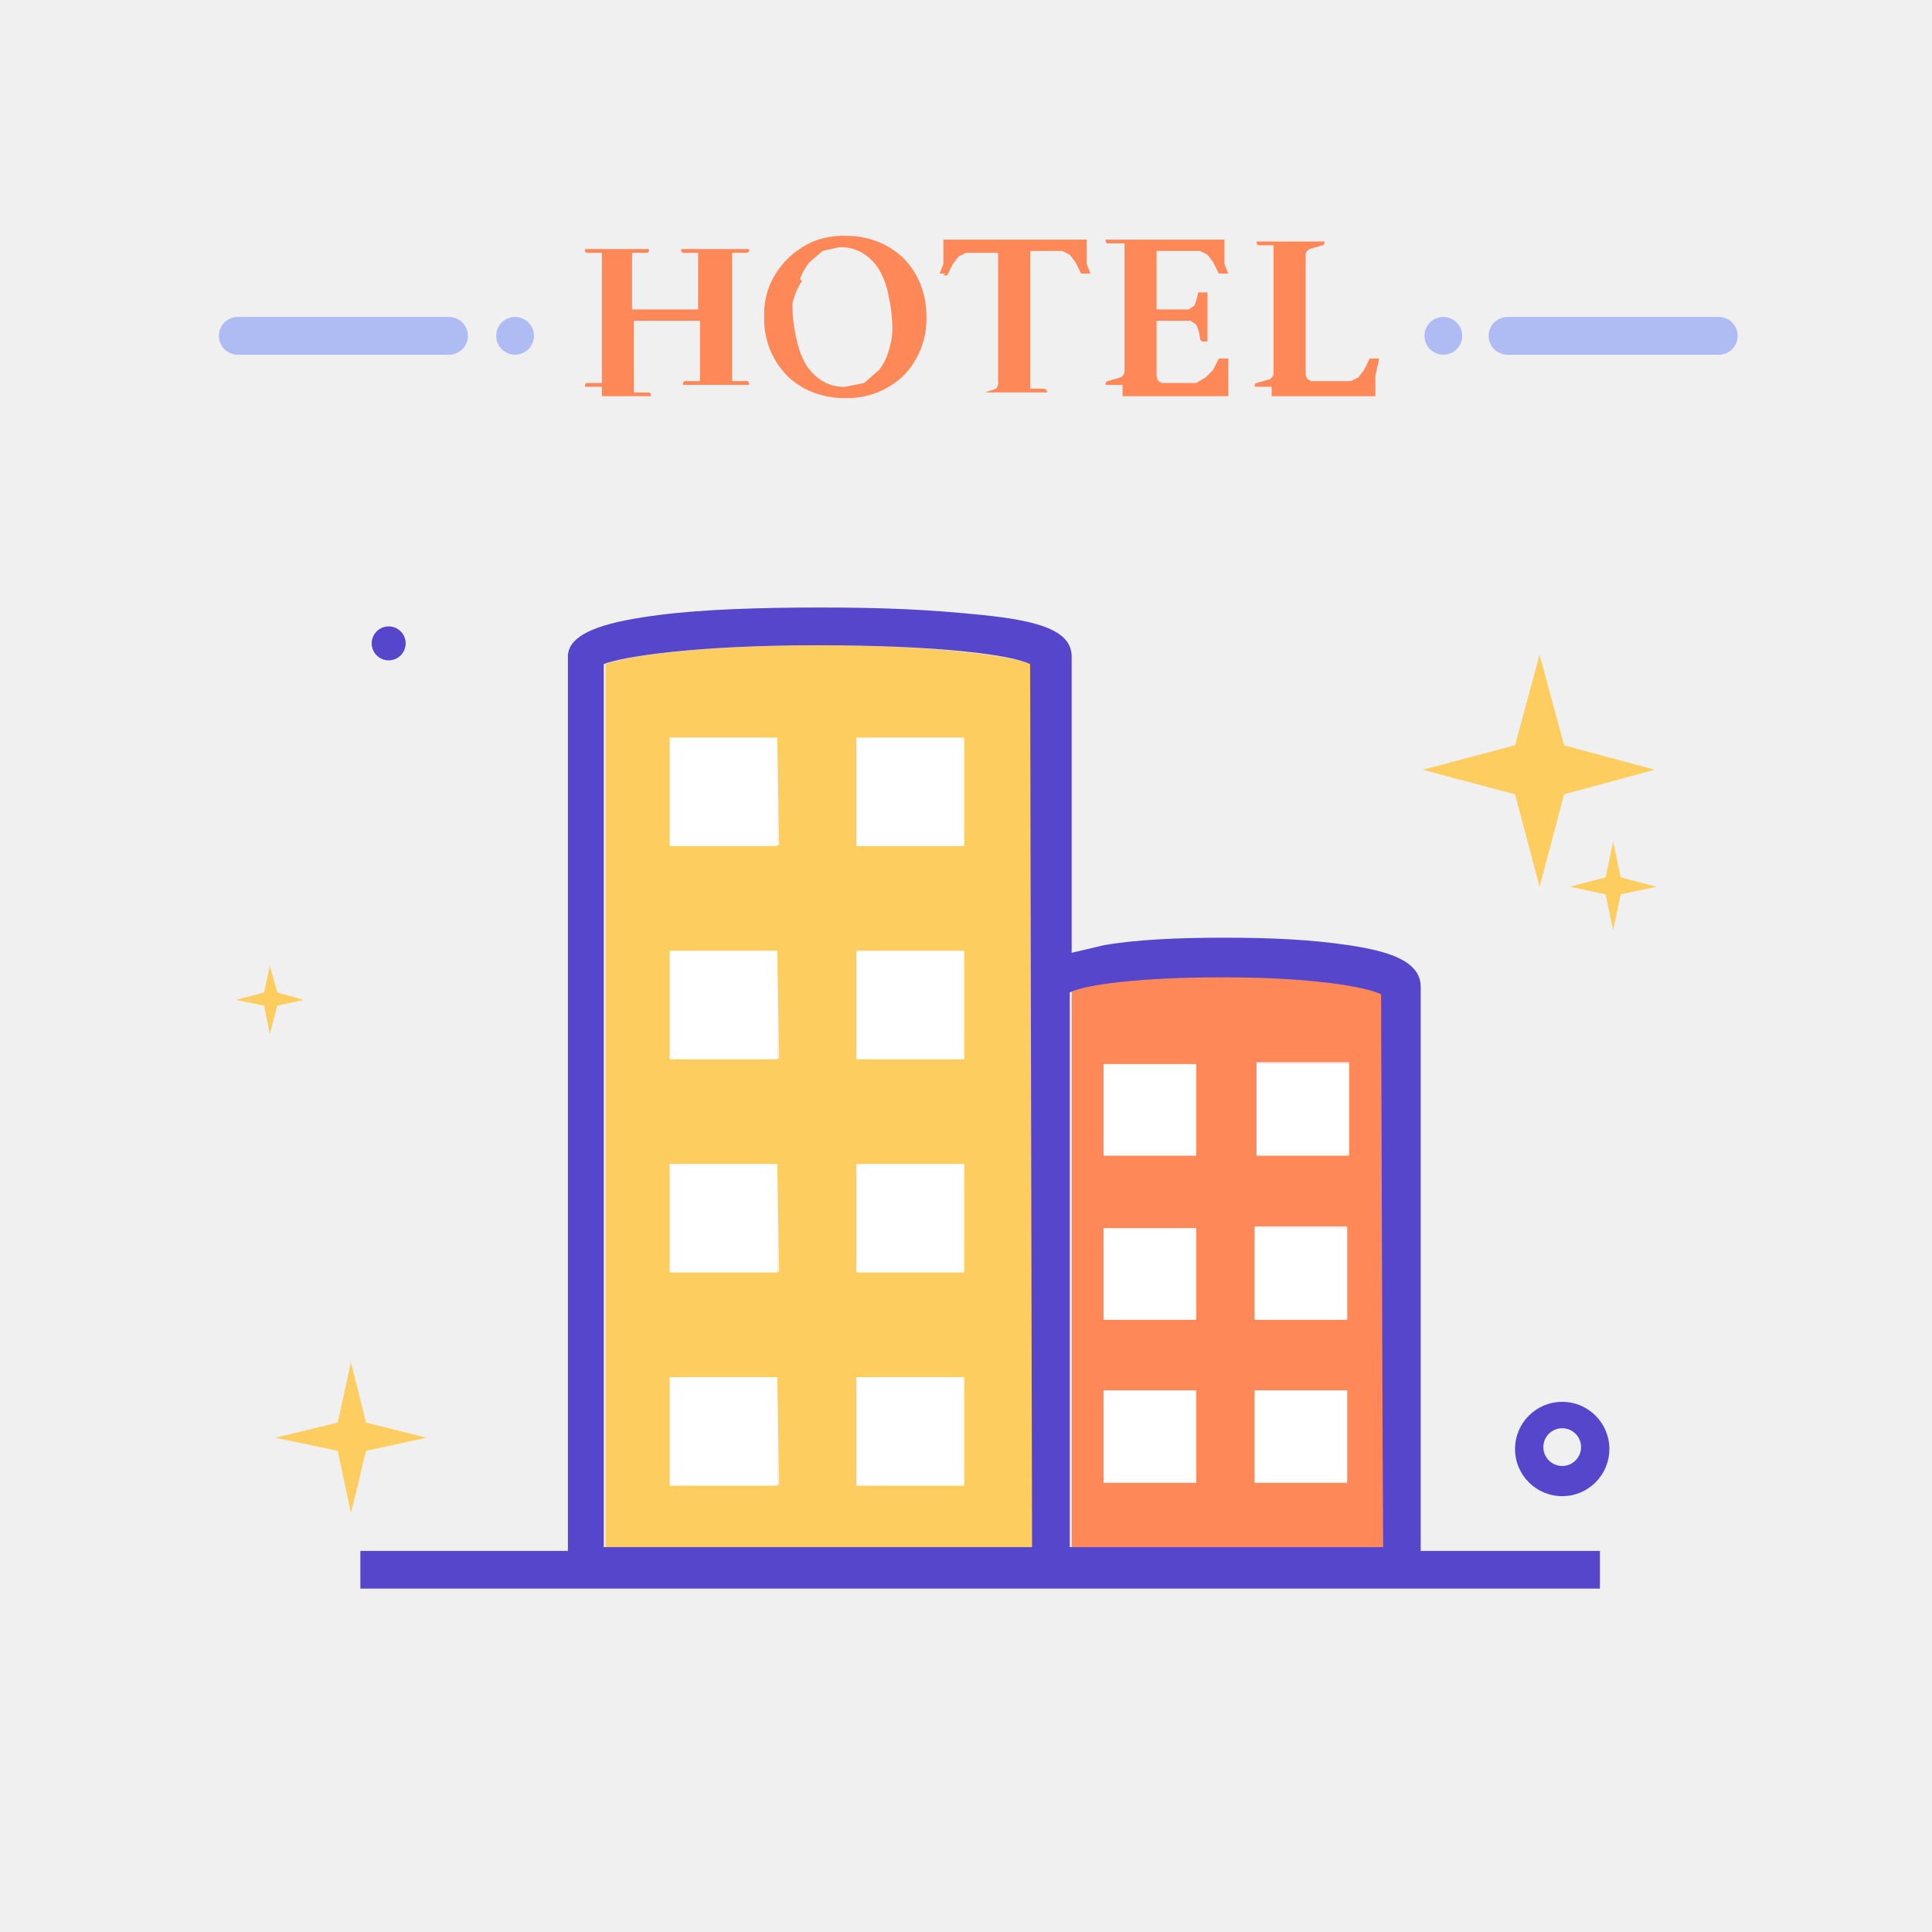
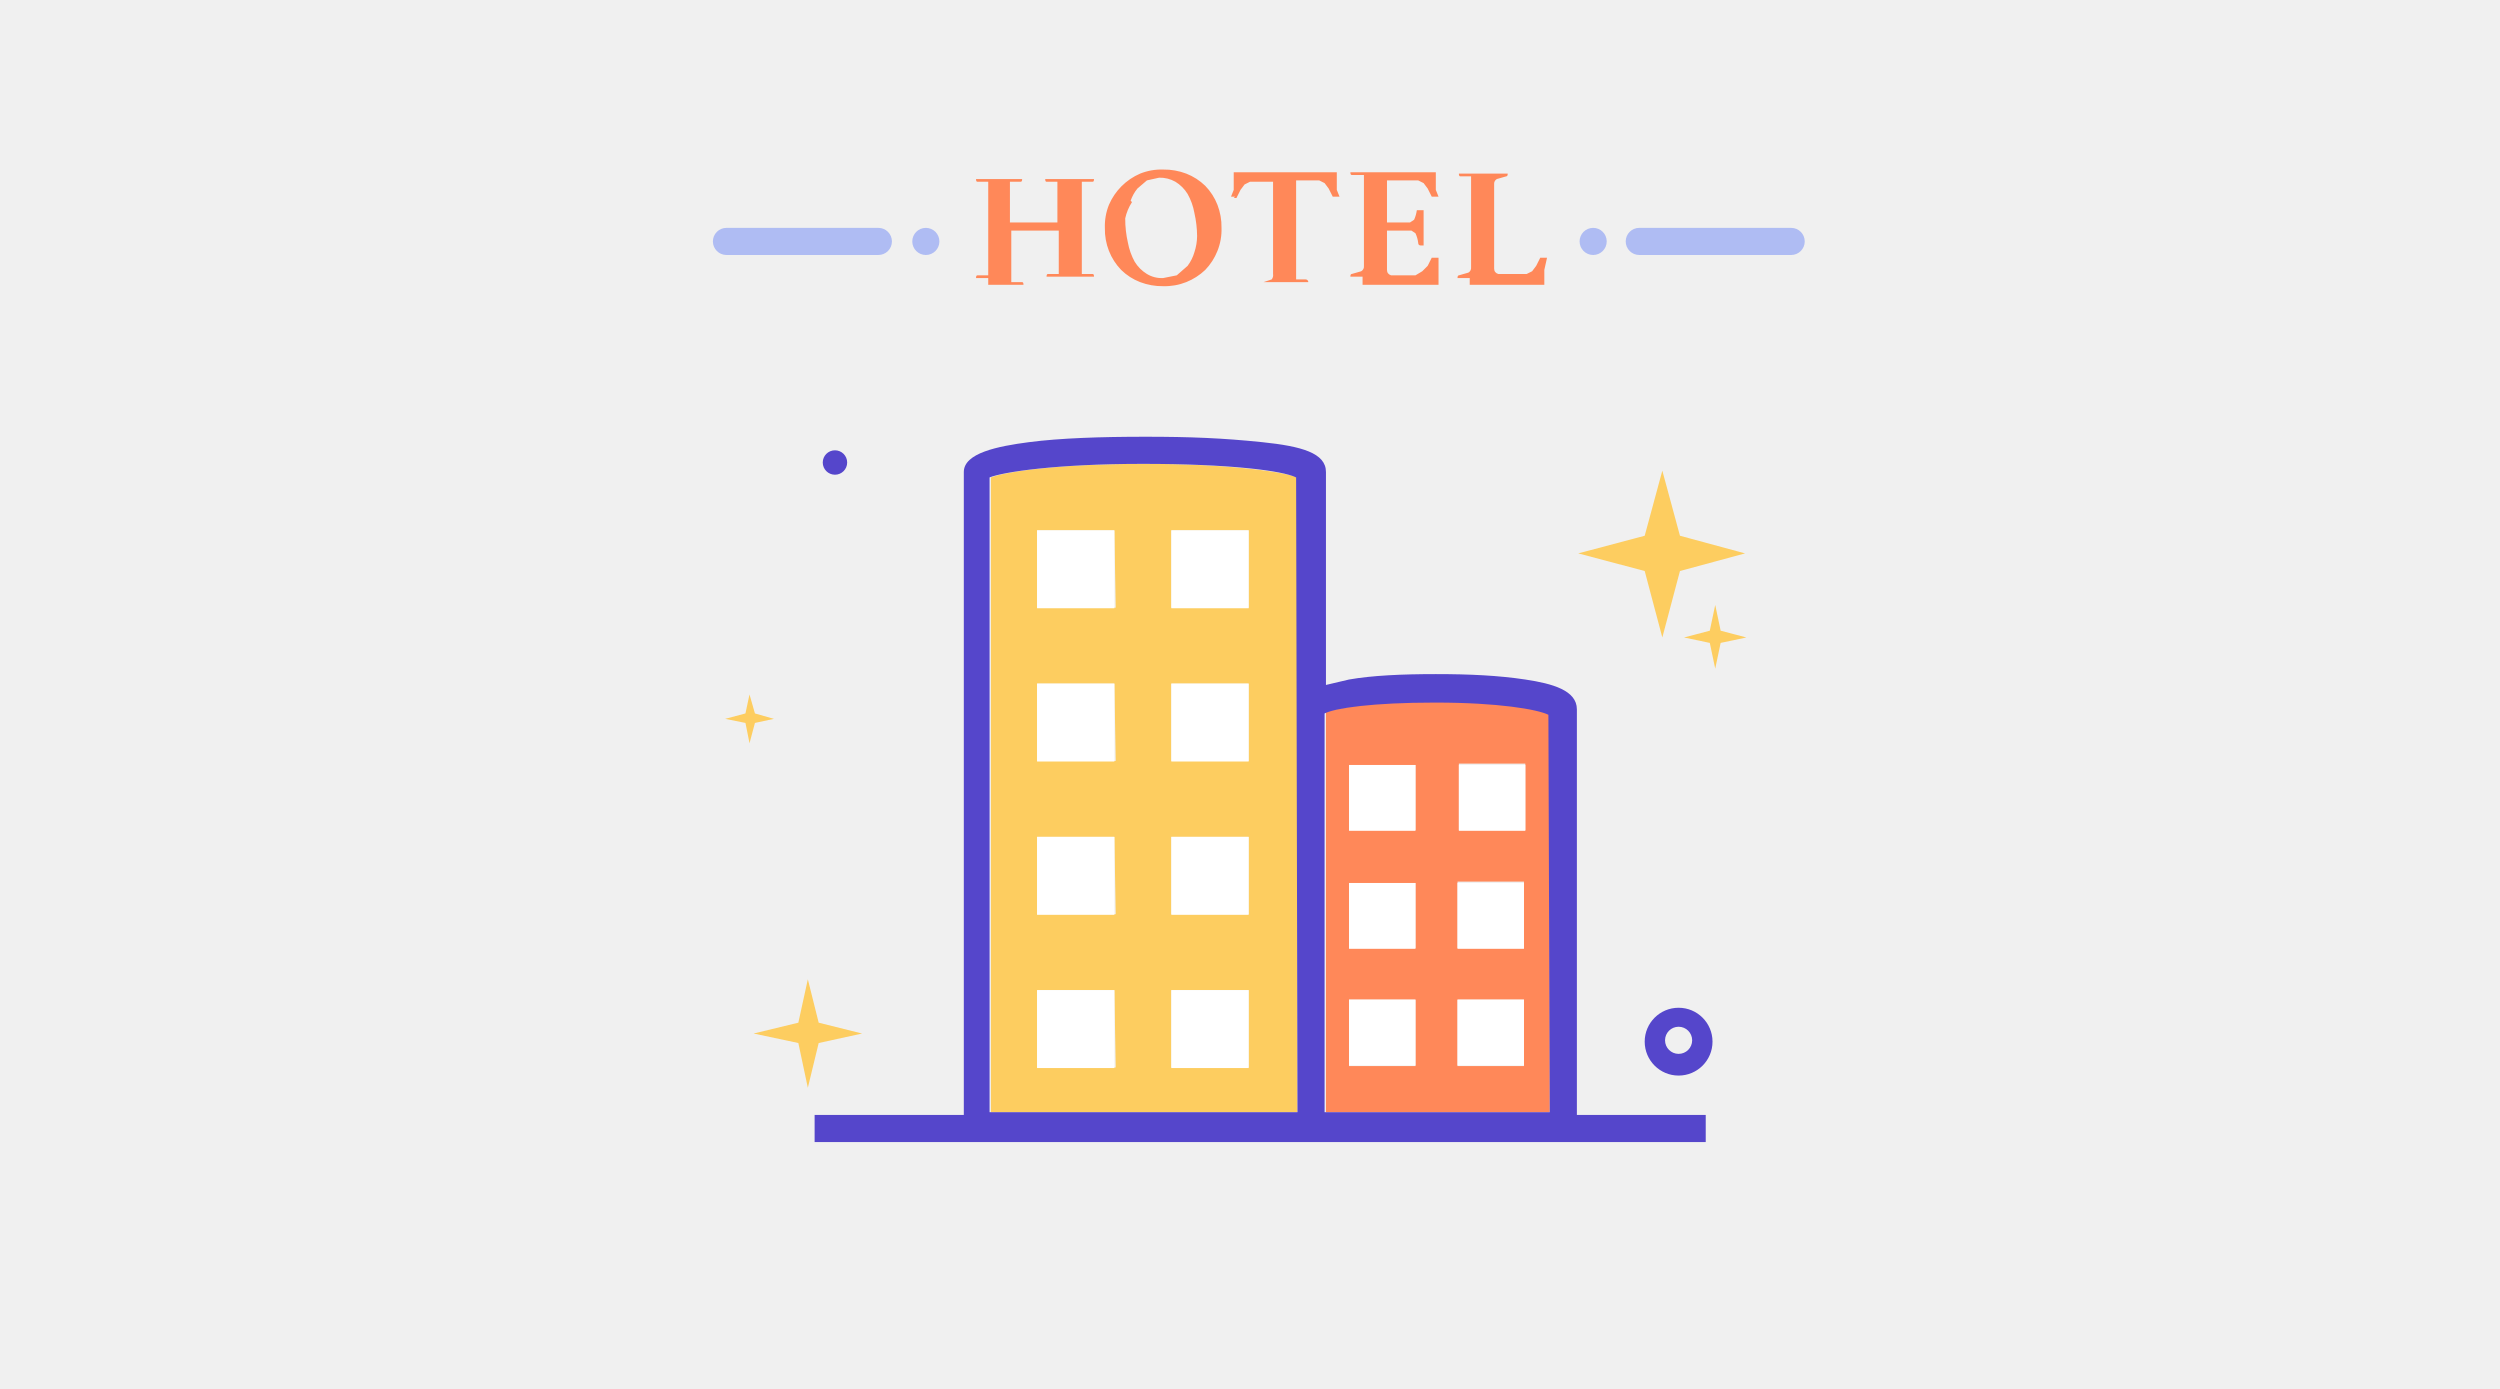
- <svg xmlns="http://www.w3.org/2000/svg" width="800px" height="800px" viewBox="0 0 1024 1024" class="icon" version="1.1">
+ <svg xmlns="http://www.w3.org/2000/svg" width="900px" height="500px" viewBox="0 0 1024 1024" class="icon" version="1.1">
  <path d="M803 421l-49-13 49-13 13-48 13 48 48 13-48 13-13 49-13-49zM851 474l-19-4 19-5 4-19 4 19 19 5-19 4-4 19-4-19z" fill="#FDCD60" />
  <path d="M206 341m-9 0a9 9 0 1 0 18 0 9 9 0 1 0-18 0Z" fill="#5546CB" />
  <path d="M179 769l-33-7 33-8 7-32 8 32 32 8-32 7-8 33-7-33zM140 533l-15-3 15-4 3-14 4 14 14 4-14 3-4 15-3-15z" fill="#FDCD60" />
  <path d="M828 793a25 25 0 1 1 25-25 25 25 0 0 1-25 25z m0-36a10 10 0 1 0 10 10 10 10 0 0 0-10-10z" fill="#5546CB" />
  <path d="M434 342c-65 0-103 6-113 10v468h226V352c-10-4-49-10-113-10z m-21 445h-58v-57h57z m0-113h-58v-57h57z m0-113h-58v-57h57z m0-113h-58v-57h57z m41-57h57v57h-57z m0 113h57v57h-57z m0 113h57v57h-57z m0 113h57v57h-57z" fill="#FDCD60" />
  <path d="M649 517c-45 0-74 5-81 8v295h165V526c-8-4-37-9-83-9z m-15 269h-49v-49h49z m0-87h-49v-48h49z m0-87h-49v-48h49z m32-49h49v49h-49z m-1 87h49v49h-49z m0 87h49v49h-49z" fill="#FF8859" />
  <path d="M753 523c0-14-18-19-38-22s-41-4-66-4-47 1-64 4l-17 4V348c0-14-18-19-47-22s-53-4-86-4-63 1-86 4-48 8-48 22v474H191v20h657v-20h-95zM547 820H320V352c10-4 49-10 113-10s103 5 113 10z m186 0H567V526c8-4 36-8 81-8h1c46 0 75 5 83 9z" fill="#5546CB" />
  <path d="M355 391h57v57.45h-57zM454 391h57v57.45h-57zM355 504h57v57.45h-57zM454 504h57v57.45h-57zM585 564h49v48.53h-49zM666 564h49v48.53h-49zM585 651h49v48.53h-49zM665 651h49v48.53h-49zM585 737h49v48.53h-49zM665 737h49v48.53h-49zM355 617h57v57.45h-57zM454 617h57v57.45h-57zM355 730h57v57.45h-57zM454 730h57v57.45h-57z" fill="#FFFFFF" />
  <path d="M319 210h26q0-2-1-2h-8v-38h35v32h-8q-1 0-1 2h35q0-2-1-2h-8v-68h8q1 0 1-2h-36q0 2 1 2h8v30h-35v-30h8q1 0 1-2h-34q0 2 1 2h8v69h-8q-1 0-1 2h9zM417 199a41 41 0 0 0 14 9 46 46 0 0 0 17 3 43 43 0 0 0 17-3 44 44 0 0 0 14-9 43 43 0 0 0 9-14 42 42 0 0 0 3-17 45 45 0 0 0-3-17 42 42 0 0 0-9-14 42 42 0 0 0-14-9 46 46 0 0 0-17-3 42 42 0 0 0-17 3 44 44 0 0 0-23 23 42 42 0 0 0-3 17 44 44 0 0 0 3 17 43 43 0 0 0 9 14z m7-51a29 29 0 0 1 5-9l7-6 9-2a23 23 0 0 1 12 3 27 27 0 0 1 9 9 44 44 0 0 1 5 14 79 79 0 0 1 2 17 39 39 0 0 1-2 12 31 31 0 0 1-5 10l-8 7-10 2a21 21 0 0 1-12-3 27 27 0 0 1-9-9 47 47 0 0 1-5-14 79 79 0 0 1-2-18 36 36 0 0 1 5-12zM500 146h2l3-6 3-4 4-2h17v68a5 5 0 0 1-1 4l-6 2h33a2 2 0 0 0-2-2h-7v-73h17l4 2 3 4 3 6h5l-2-5v-13h-76v13l-2 5h3zM595 210h56v-20h-5l-3 6-4 4-5 3h-18q-3-1-3-4v-29h18l3 2a23 23 0 0 1 2 7q0 2 2 2h2v-7-5-14h-5a26 26 0 0 1-2 7l-3 2h-17v-31h23l4 2 3 4 3 6h5l-2-5v-13h-63q0 2 1 2h9v67a4 4 0 0 1-2 4l-7 2q-1 0-1 2h9zM674 210h55v-11l2-9h-5l-3 6-3 4-4 2h-21q-3-1-3-4v-62a4 4 0 0 1 2-4l7-2q1 0 1-2h-36q0 2 1 2h8v67a4 4 0 0 1-2 4l-7 2q-1 0-1 2h9z" fill="#FF8859" />
  <path d="M248 178a10 10 0 0 0-10-10H126a10 10 0 0 0 0 20h112a10 10 0 0 0 10-10z" fill="#AFBCF3" />
  <path d="M273 178m-10 0a10 10 0 1 0 20 0 10 10 0 1 0-20 0Z" fill="#AFBCF3" />
  <path d="M911 168H799a10 10 0 0 0 0 20h112a10 10 0 1 0 0-20z" fill="#AFBCF3" />
  <path d="M765 178m-10 0a10 10 0 1 0 20 0 10 10 0 1 0-20 0Z" fill="#AFBCF3" />
</svg>
